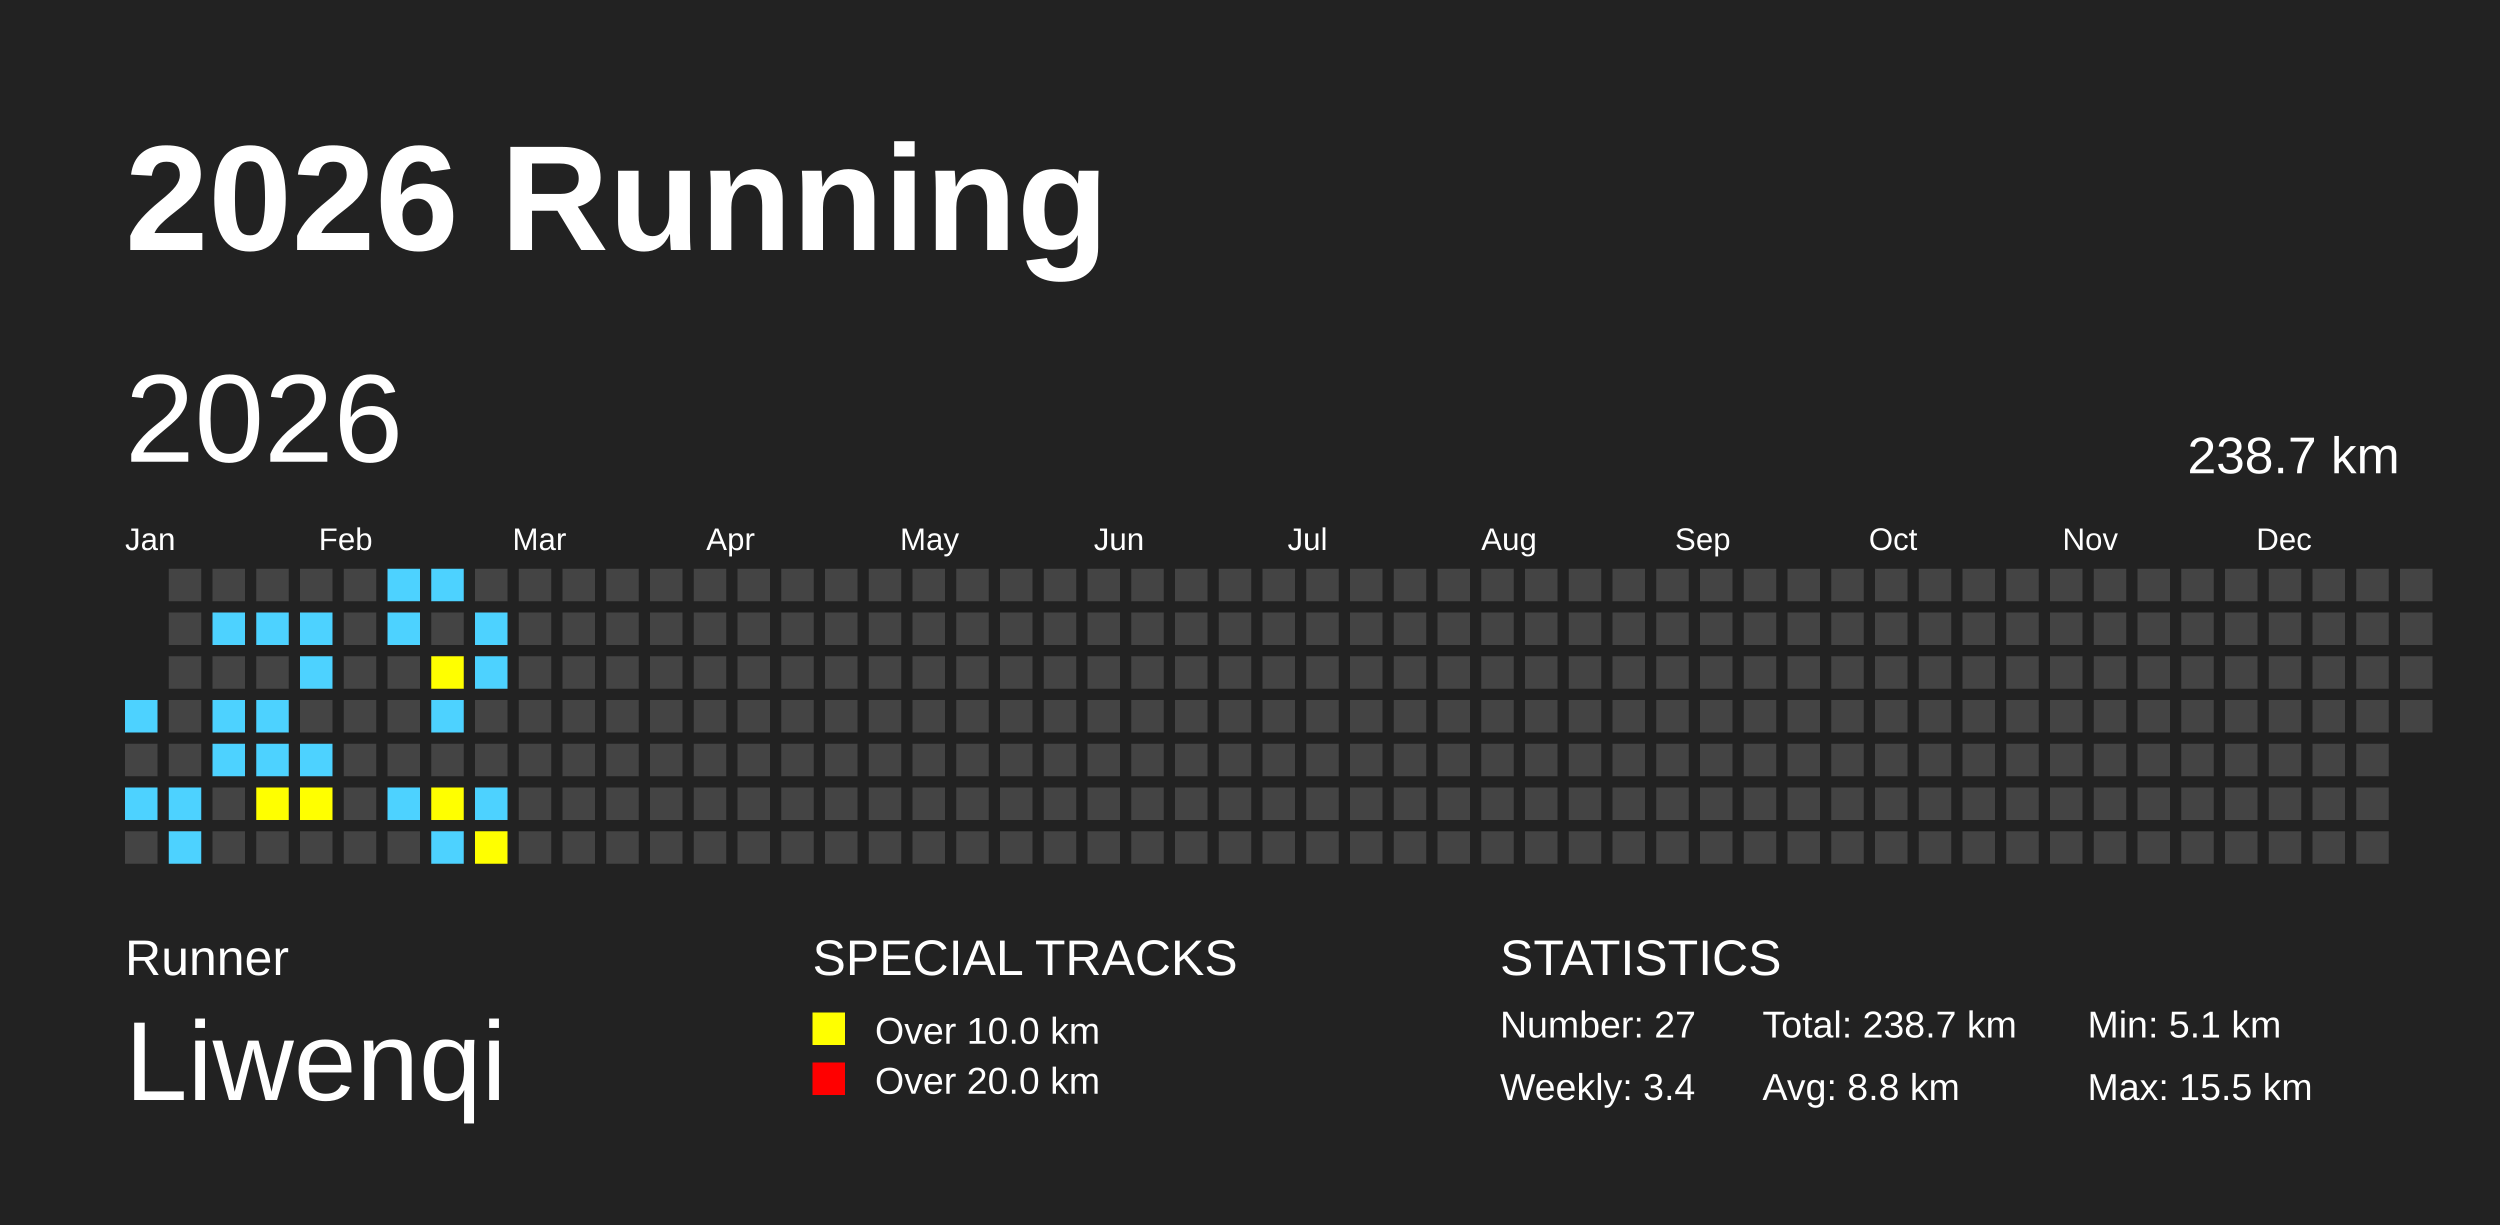
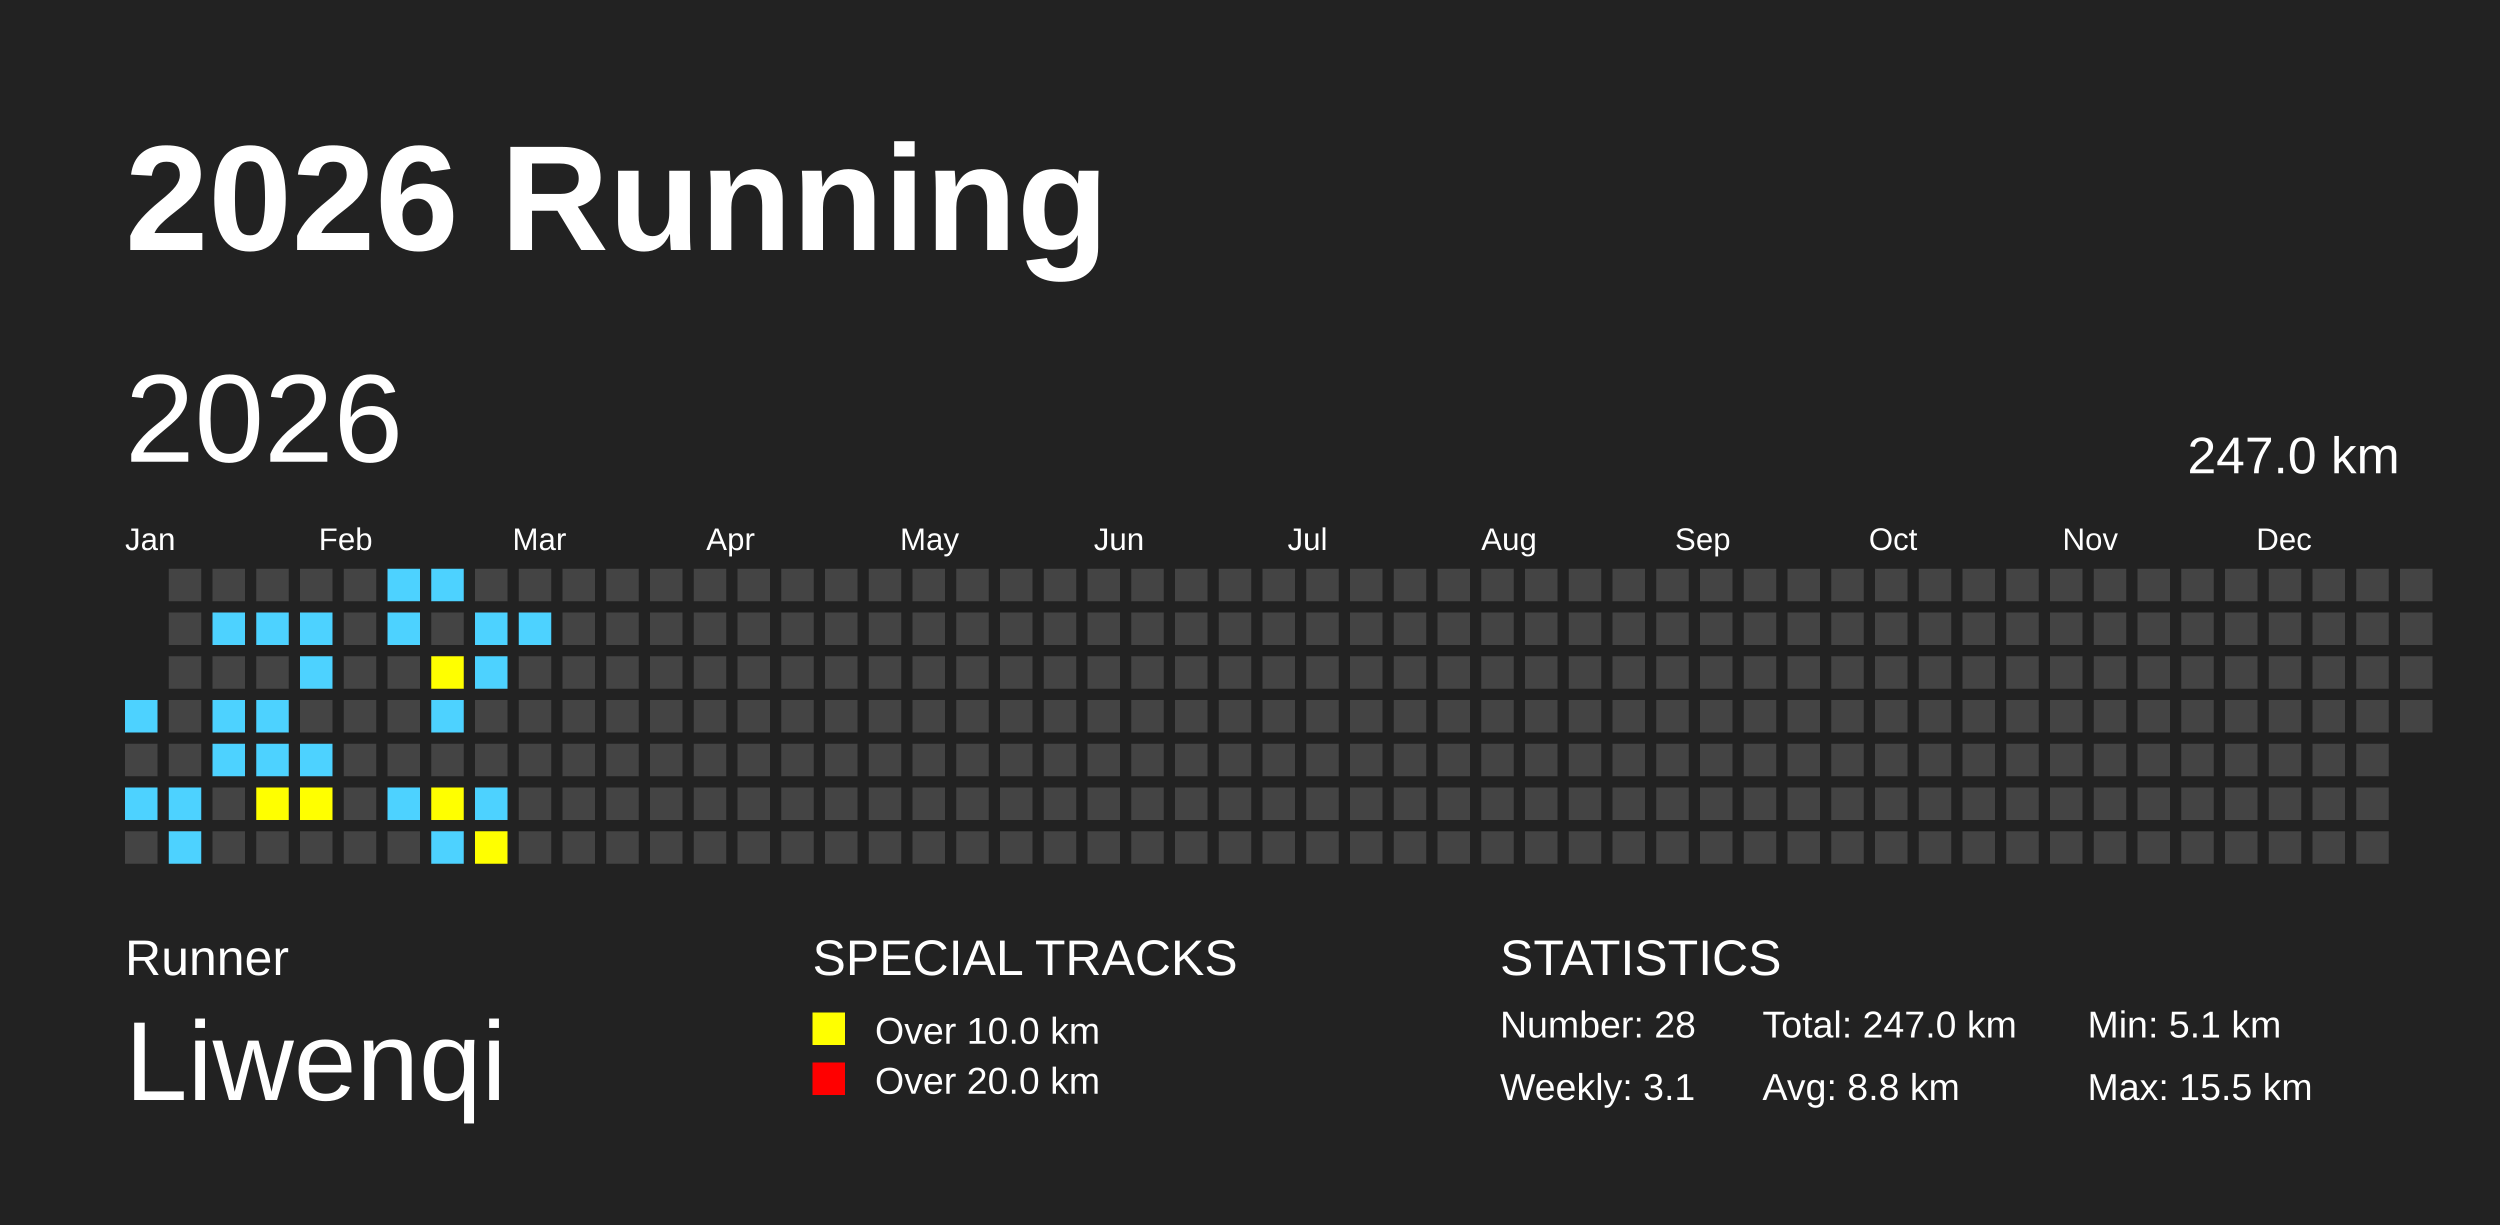
<svg xmlns="http://www.w3.org/2000/svg" baseProfile="full" height="98mm" version="1.1" viewBox="0,0,200,98" width="200mm">
  <defs />
  <rect fill="#222222" height="98" width="200" x="0" y="0" />
  <text fill="#FFFFFF" style="font-size:12px; font-family:Arial; font-weight:bold;" x="10" y="20">2026 Running</text>
  <text fill="#FFFFFF" style="font-size:4px; font-family:Arial" x="10" y="78">Runner</text>
  <text fill="#FFFFFF" style="font-size:9px; font-family:Arial" x="10" y="88">Liwenqi</text>
  <text fill="#FFFFFF" style="font-size:4px; font-family:Arial" x="65" y="78">SPECIAL TRACKS</text>
  <rect fill="yellow" height="2.6" width="2.6" x="65" y="81" />
  <text fill="#FFFFFF" style="font-size:3px; font-family:Arial" x="70" y="83.5">Over 10.0 km</text>
  <rect fill="red" height="2.6" width="2.6" x="65" y="85" />
  <text fill="#FFFFFF" style="font-size:3px; font-family:Arial" x="70" y="87.5">Over 20.0 km</text>
  <text fill="#FFFFFF" style="font-size:4px; font-family:Arial" x="120" y="78">STATISTICS</text>
-   <text fill="#FFFFFF" style="font-size:3px; font-family:Arial" x="120" y="83">Number: 27</text>
-   <text fill="#FFFFFF" style="font-size:3px; font-family:Arial" x="120" y="88">Weekly: 3.4</text>
-   <text fill="#FFFFFF" style="font-size:3px; font-family:Arial" x="141" y="83">Total: 238.7 km</text>
+   <text fill="#FFFFFF" style="font-size:3px; font-family:Arial" x="120" y="83">Number: 28</text>
+   <text fill="#FFFFFF" style="font-size:3px; font-family:Arial" x="120" y="88">Weekly: 3.1</text>
+   <text fill="#FFFFFF" style="font-size:3px; font-family:Arial" x="141" y="83">Total: 247.0 km</text>
  <text fill="#FFFFFF" style="font-size:3px; font-family:Arial" x="141" y="88">Avg: 8.8 km</text>
  <text fill="#FFFFFF" style="font-size:3px; font-family:Arial" x="167" y="83">Min: 5.1 km</text>
  <text fill="#FFFFFF" style="font-size:3px; font-family:Arial" x="167" y="88">Max: 15.5 km</text>
  <text dominant-baseline="hanging" fill="#FFFFFF" style="font-size:10.0px; font-family:Arial;" x="10" y="30">2026</text>
-   <text dominant-baseline="hanging" fill="#FFFFFF" style="font-size:4.125px; font-family:Arial;" x="175" y="35">238.7 km</text>
+   <text dominant-baseline="hanging" fill="#FFFFFF" style="font-size:4.125px; font-family:Arial;" x="175" y="35">247.0 km</text>
  <text fill="#FFFFFF" style="font-size:2.5px; font-family:Arial" x="10.0" y="44">Jan</text>
  <text fill="#FFFFFF" style="font-size:2.5px; font-family:Arial" x="25.5" y="44">Feb</text>
  <text fill="#FFFFFF" style="font-size:2.5px; font-family:Arial" x="41.0" y="44">Mar</text>
  <text fill="#FFFFFF" style="font-size:2.5px; font-family:Arial" x="56.5" y="44">Apr</text>
  <text fill="#FFFFFF" style="font-size:2.5px; font-family:Arial" x="72.0" y="44">May</text>
  <text fill="#FFFFFF" style="font-size:2.5px; font-family:Arial" x="87.5" y="44">Jun</text>
  <text fill="#FFFFFF" style="font-size:2.5px; font-family:Arial" x="103.0" y="44">Jul</text>
  <text fill="#FFFFFF" style="font-size:2.5px; font-family:Arial" x="118.5" y="44">Aug</text>
  <text fill="#FFFFFF" style="font-size:2.5px; font-family:Arial" x="134.0" y="44">Sep</text>
  <text fill="#FFFFFF" style="font-size:2.5px; font-family:Arial" x="149.5" y="44">Oct</text>
  <text fill="#FFFFFF" style="font-size:2.5px; font-family:Arial" x="165.0" y="44">Nov</text>
  <text fill="#FFFFFF" style="font-size:2.5px; font-family:Arial" x="180.5" y="44">Dec</text>
  <rect fill="#4DD2FF" height="2.6" width="2.6" x="10.0" y="56.0" />
  <rect fill="#444444" height="2.6" width="2.6" x="10.0" y="59.5" />
  <rect fill="#4DD2FF" height="2.6" width="2.6" x="10.0" y="63.0" />
  <rect fill="#444444" height="2.6" width="2.6" x="10.0" y="66.5" />
  <rect fill="#444444" height="2.6" width="2.6" x="13.5" y="45.5" />
  <rect fill="#444444" height="2.6" width="2.6" x="13.5" y="49.0" />
  <rect fill="#444444" height="2.6" width="2.6" x="13.5" y="52.5" />
  <rect fill="#444444" height="2.6" width="2.6" x="13.5" y="56.0" />
  <rect fill="#444444" height="2.6" width="2.6" x="13.5" y="59.5" />
  <rect fill="#4DD2FF" height="2.6" width="2.6" x="13.5" y="63.0" />
  <rect fill="#4DD2FF" height="2.6" width="2.6" x="13.5" y="66.5" />
  <rect fill="#444444" height="2.6" width="2.6" x="17.0" y="45.5" />
  <rect fill="#4DD2FF" height="2.6" width="2.6" x="17.0" y="49.0" />
  <rect fill="#444444" height="2.6" width="2.6" x="17.0" y="52.5" />
  <rect fill="#4DD2FF" height="2.6" width="2.6" x="17.0" y="56.0" />
  <rect fill="#4DD2FF" height="2.6" width="2.6" x="17.0" y="59.5" />
  <rect fill="#444444" height="2.6" width="2.6" x="17.0" y="63.0" />
  <rect fill="#444444" height="2.6" width="2.6" x="17.0" y="66.5" />
  <rect fill="#444444" height="2.6" width="2.6" x="20.5" y="45.5" />
  <rect fill="#4DD2FF" height="2.6" width="2.6" x="20.5" y="49.0" />
  <rect fill="#444444" height="2.6" width="2.6" x="20.5" y="52.5" />
  <rect fill="#4DD2FF" height="2.6" width="2.6" x="20.5" y="56.0" />
  <rect fill="#4DD2FF" height="2.6" width="2.6" x="20.5" y="59.5" />
  <rect fill="yellow" height="2.6" width="2.6" x="20.5" y="63.0" />
  <rect fill="#444444" height="2.6" width="2.6" x="20.5" y="66.5" />
  <rect fill="#444444" height="2.6" width="2.6" x="24.0" y="45.5" />
  <rect fill="#4DD2FF" height="2.6" width="2.6" x="24.0" y="49.0" />
  <rect fill="#4DD2FF" height="2.6" width="2.6" x="24.0" y="52.5" />
  <rect fill="#444444" height="2.6" width="2.6" x="24.0" y="56.0" />
  <rect fill="#4DD2FF" height="2.6" width="2.6" x="24.0" y="59.5" />
  <rect fill="yellow" height="2.6" width="2.6" x="24.0" y="63.0" />
  <rect fill="#444444" height="2.6" width="2.6" x="24.0" y="66.5" />
  <rect fill="#444444" height="2.6" width="2.6" x="27.5" y="45.5" />
  <rect fill="#444444" height="2.6" width="2.6" x="27.5" y="49.0" />
  <rect fill="#444444" height="2.6" width="2.6" x="27.5" y="52.5" />
  <rect fill="#444444" height="2.6" width="2.6" x="27.5" y="56.0" />
  <rect fill="#444444" height="2.6" width="2.6" x="27.5" y="59.5" />
  <rect fill="#444444" height="2.6" width="2.6" x="27.5" y="63.0" />
  <rect fill="#444444" height="2.6" width="2.6" x="27.5" y="66.5" />
  <rect fill="#4DD2FF" height="2.6" width="2.6" x="31.0" y="45.5" />
  <rect fill="#4DD2FF" height="2.6" width="2.6" x="31.0" y="49.0" />
  <rect fill="#444444" height="2.6" width="2.6" x="31.0" y="52.5" />
  <rect fill="#444444" height="2.6" width="2.6" x="31.0" y="56.0" />
  <rect fill="#444444" height="2.6" width="2.6" x="31.0" y="59.5" />
  <rect fill="#4DD2FF" height="2.6" width="2.6" x="31.0" y="63.0" />
  <rect fill="#444444" height="2.6" width="2.6" x="31.0" y="66.5" />
  <rect fill="#4DD2FF" height="2.6" width="2.6" x="34.5" y="45.5" />
  <rect fill="#444444" height="2.6" width="2.6" x="34.5" y="49.0" />
  <rect fill="yellow" height="2.6" width="2.6" x="34.5" y="52.5" />
  <rect fill="#4DD2FF" height="2.6" width="2.6" x="34.5" y="56.0" />
  <rect fill="#444444" height="2.6" width="2.6" x="34.5" y="59.5" />
  <rect fill="yellow" height="2.6" width="2.6" x="34.5" y="63.0" />
  <rect fill="#4DD2FF" height="2.6" width="2.6" x="34.5" y="66.5" />
  <rect fill="#444444" height="2.6" width="2.6" x="38.0" y="45.5" />
  <rect fill="#4DD2FF" height="2.6" width="2.6" x="38.0" y="49.0" />
  <rect fill="#4DD2FF" height="2.6" width="2.6" x="38.0" y="52.5" />
  <rect fill="#444444" height="2.6" width="2.6" x="38.0" y="56.0" />
  <rect fill="#444444" height="2.6" width="2.6" x="38.0" y="59.5" />
  <rect fill="#4DD2FF" height="2.6" width="2.6" x="38.0" y="63.0" />
  <rect fill="yellow" height="2.6" width="2.6" x="38.0" y="66.5" />
  <rect fill="#444444" height="2.6" width="2.6" x="41.5" y="45.5" />
-   <rect fill="#444444" height="2.6" width="2.6" x="41.5" y="49.0" />
+   <rect fill="#4DD2FF" height="2.6" width="2.6" x="41.5" y="49.0" />
  <rect fill="#444444" height="2.6" width="2.6" x="41.5" y="52.5" />
  <rect fill="#444444" height="2.6" width="2.6" x="41.5" y="56.0" />
  <rect fill="#444444" height="2.6" width="2.6" x="41.5" y="59.5" />
  <rect fill="#444444" height="2.6" width="2.6" x="41.5" y="63.0" />
  <rect fill="#444444" height="2.6" width="2.6" x="41.5" y="66.5" />
  <rect fill="#444444" height="2.6" width="2.6" x="45.0" y="45.5" />
  <rect fill="#444444" height="2.6" width="2.6" x="45.0" y="49.0" />
  <rect fill="#444444" height="2.6" width="2.6" x="45.0" y="52.5" />
  <rect fill="#444444" height="2.6" width="2.6" x="45.0" y="56.0" />
  <rect fill="#444444" height="2.6" width="2.6" x="45.0" y="59.5" />
  <rect fill="#444444" height="2.6" width="2.6" x="45.0" y="63.0" />
  <rect fill="#444444" height="2.6" width="2.6" x="45.0" y="66.5" />
  <rect fill="#444444" height="2.6" width="2.6" x="48.5" y="45.5" />
  <rect fill="#444444" height="2.6" width="2.6" x="48.5" y="49.0" />
  <rect fill="#444444" height="2.6" width="2.6" x="48.5" y="52.5" />
  <rect fill="#444444" height="2.6" width="2.6" x="48.5" y="56.0" />
  <rect fill="#444444" height="2.6" width="2.6" x="48.5" y="59.5" />
  <rect fill="#444444" height="2.6" width="2.6" x="48.5" y="63.0" />
  <rect fill="#444444" height="2.6" width="2.6" x="48.5" y="66.5" />
  <rect fill="#444444" height="2.6" width="2.6" x="52.0" y="45.5" />
  <rect fill="#444444" height="2.6" width="2.6" x="52.0" y="49.0" />
  <rect fill="#444444" height="2.6" width="2.6" x="52.0" y="52.5" />
  <rect fill="#444444" height="2.6" width="2.6" x="52.0" y="56.0" />
  <rect fill="#444444" height="2.6" width="2.6" x="52.0" y="59.5" />
  <rect fill="#444444" height="2.6" width="2.6" x="52.0" y="63.0" />
  <rect fill="#444444" height="2.6" width="2.6" x="52.0" y="66.5" />
  <rect fill="#444444" height="2.6" width="2.6" x="55.5" y="45.5" />
  <rect fill="#444444" height="2.6" width="2.6" x="55.5" y="49.0" />
  <rect fill="#444444" height="2.6" width="2.6" x="55.5" y="52.5" />
  <rect fill="#444444" height="2.6" width="2.6" x="55.5" y="56.0" />
  <rect fill="#444444" height="2.6" width="2.6" x="55.5" y="59.5" />
  <rect fill="#444444" height="2.6" width="2.6" x="55.5" y="63.0" />
  <rect fill="#444444" height="2.6" width="2.6" x="55.5" y="66.5" />
  <rect fill="#444444" height="2.6" width="2.6" x="59.0" y="45.5" />
  <rect fill="#444444" height="2.6" width="2.6" x="59.0" y="49.0" />
  <rect fill="#444444" height="2.6" width="2.6" x="59.0" y="52.5" />
  <rect fill="#444444" height="2.6" width="2.6" x="59.0" y="56.0" />
  <rect fill="#444444" height="2.6" width="2.6" x="59.0" y="59.5" />
  <rect fill="#444444" height="2.6" width="2.6" x="59.0" y="63.0" />
  <rect fill="#444444" height="2.6" width="2.6" x="59.0" y="66.5" />
  <rect fill="#444444" height="2.6" width="2.6" x="62.5" y="45.5" />
  <rect fill="#444444" height="2.6" width="2.6" x="62.5" y="49.0" />
  <rect fill="#444444" height="2.6" width="2.6" x="62.5" y="52.5" />
  <rect fill="#444444" height="2.6" width="2.6" x="62.5" y="56.0" />
  <rect fill="#444444" height="2.6" width="2.6" x="62.5" y="59.5" />
  <rect fill="#444444" height="2.6" width="2.6" x="62.5" y="63.0" />
  <rect fill="#444444" height="2.6" width="2.6" x="62.5" y="66.5" />
  <rect fill="#444444" height="2.6" width="2.6" x="66.0" y="45.5" />
  <rect fill="#444444" height="2.6" width="2.6" x="66.0" y="49.0" />
  <rect fill="#444444" height="2.6" width="2.6" x="66.0" y="52.5" />
  <rect fill="#444444" height="2.6" width="2.6" x="66.0" y="56.0" />
  <rect fill="#444444" height="2.6" width="2.6" x="66.0" y="59.5" />
  <rect fill="#444444" height="2.6" width="2.6" x="66.0" y="63.0" />
  <rect fill="#444444" height="2.6" width="2.6" x="66.0" y="66.5" />
  <rect fill="#444444" height="2.6" width="2.6" x="69.5" y="45.5" />
  <rect fill="#444444" height="2.6" width="2.6" x="69.5" y="49.0" />
  <rect fill="#444444" height="2.6" width="2.6" x="69.5" y="52.5" />
  <rect fill="#444444" height="2.6" width="2.6" x="69.5" y="56.0" />
  <rect fill="#444444" height="2.6" width="2.6" x="69.5" y="59.5" />
  <rect fill="#444444" height="2.6" width="2.6" x="69.5" y="63.0" />
  <rect fill="#444444" height="2.6" width="2.6" x="69.5" y="66.5" />
  <rect fill="#444444" height="2.6" width="2.6" x="73.0" y="45.5" />
  <rect fill="#444444" height="2.6" width="2.6" x="73.0" y="49.0" />
  <rect fill="#444444" height="2.6" width="2.6" x="73.0" y="52.5" />
  <rect fill="#444444" height="2.6" width="2.6" x="73.0" y="56.0" />
  <rect fill="#444444" height="2.6" width="2.6" x="73.0" y="59.5" />
  <rect fill="#444444" height="2.6" width="2.6" x="73.0" y="63.0" />
  <rect fill="#444444" height="2.6" width="2.6" x="73.0" y="66.5" />
  <rect fill="#444444" height="2.6" width="2.6" x="76.5" y="45.5" />
  <rect fill="#444444" height="2.6" width="2.6" x="76.5" y="49.0" />
  <rect fill="#444444" height="2.6" width="2.6" x="76.5" y="52.5" />
  <rect fill="#444444" height="2.6" width="2.6" x="76.5" y="56.0" />
  <rect fill="#444444" height="2.6" width="2.6" x="76.5" y="59.5" />
  <rect fill="#444444" height="2.6" width="2.6" x="76.5" y="63.0" />
  <rect fill="#444444" height="2.6" width="2.6" x="76.5" y="66.5" />
  <rect fill="#444444" height="2.6" width="2.6" x="80.0" y="45.5" />
  <rect fill="#444444" height="2.6" width="2.6" x="80.0" y="49.0" />
  <rect fill="#444444" height="2.6" width="2.6" x="80.0" y="52.5" />
  <rect fill="#444444" height="2.6" width="2.6" x="80.0" y="56.0" />
  <rect fill="#444444" height="2.6" width="2.6" x="80.0" y="59.5" />
  <rect fill="#444444" height="2.6" width="2.6" x="80.0" y="63.0" />
  <rect fill="#444444" height="2.6" width="2.6" x="80.0" y="66.5" />
  <rect fill="#444444" height="2.6" width="2.6" x="83.5" y="45.5" />
  <rect fill="#444444" height="2.6" width="2.6" x="83.5" y="49.0" />
  <rect fill="#444444" height="2.6" width="2.6" x="83.5" y="52.5" />
  <rect fill="#444444" height="2.6" width="2.6" x="83.5" y="56.0" />
  <rect fill="#444444" height="2.6" width="2.6" x="83.5" y="59.5" />
  <rect fill="#444444" height="2.6" width="2.6" x="83.5" y="63.0" />
  <rect fill="#444444" height="2.6" width="2.6" x="83.5" y="66.5" />
  <rect fill="#444444" height="2.6" width="2.6" x="87.0" y="45.5" />
  <rect fill="#444444" height="2.6" width="2.6" x="87.0" y="49.0" />
  <rect fill="#444444" height="2.6" width="2.6" x="87.0" y="52.5" />
  <rect fill="#444444" height="2.6" width="2.6" x="87.0" y="56.0" />
  <rect fill="#444444" height="2.6" width="2.6" x="87.0" y="59.5" />
  <rect fill="#444444" height="2.6" width="2.6" x="87.0" y="63.0" />
  <rect fill="#444444" height="2.6" width="2.6" x="87.0" y="66.5" />
  <rect fill="#444444" height="2.6" width="2.6" x="90.5" y="45.5" />
  <rect fill="#444444" height="2.6" width="2.6" x="90.5" y="49.0" />
  <rect fill="#444444" height="2.6" width="2.6" x="90.5" y="52.5" />
  <rect fill="#444444" height="2.6" width="2.6" x="90.5" y="56.0" />
  <rect fill="#444444" height="2.6" width="2.6" x="90.5" y="59.5" />
  <rect fill="#444444" height="2.6" width="2.6" x="90.5" y="63.0" />
  <rect fill="#444444" height="2.6" width="2.6" x="90.5" y="66.5" />
  <rect fill="#444444" height="2.6" width="2.6" x="94.0" y="45.5" />
  <rect fill="#444444" height="2.6" width="2.6" x="94.0" y="49.0" />
  <rect fill="#444444" height="2.6" width="2.6" x="94.0" y="52.5" />
  <rect fill="#444444" height="2.6" width="2.6" x="94.0" y="56.0" />
  <rect fill="#444444" height="2.6" width="2.6" x="94.0" y="59.5" />
  <rect fill="#444444" height="2.6" width="2.6" x="94.0" y="63.0" />
  <rect fill="#444444" height="2.6" width="2.6" x="94.0" y="66.5" />
  <rect fill="#444444" height="2.6" width="2.6" x="97.5" y="45.5" />
  <rect fill="#444444" height="2.6" width="2.6" x="97.5" y="49.0" />
  <rect fill="#444444" height="2.6" width="2.6" x="97.5" y="52.5" />
  <rect fill="#444444" height="2.6" width="2.6" x="97.5" y="56.0" />
  <rect fill="#444444" height="2.6" width="2.6" x="97.5" y="59.5" />
  <rect fill="#444444" height="2.6" width="2.6" x="97.5" y="63.0" />
  <rect fill="#444444" height="2.6" width="2.6" x="97.5" y="66.5" />
  <rect fill="#444444" height="2.6" width="2.6" x="101.0" y="45.5" />
  <rect fill="#444444" height="2.6" width="2.6" x="101.0" y="49.0" />
  <rect fill="#444444" height="2.6" width="2.6" x="101.0" y="52.5" />
  <rect fill="#444444" height="2.6" width="2.6" x="101.0" y="56.0" />
  <rect fill="#444444" height="2.6" width="2.6" x="101.0" y="59.5" />
  <rect fill="#444444" height="2.6" width="2.6" x="101.0" y="63.0" />
  <rect fill="#444444" height="2.6" width="2.6" x="101.0" y="66.5" />
  <rect fill="#444444" height="2.6" width="2.6" x="104.5" y="45.5" />
  <rect fill="#444444" height="2.6" width="2.6" x="104.5" y="49.0" />
  <rect fill="#444444" height="2.6" width="2.6" x="104.5" y="52.5" />
  <rect fill="#444444" height="2.6" width="2.6" x="104.5" y="56.0" />
  <rect fill="#444444" height="2.6" width="2.6" x="104.5" y="59.5" />
  <rect fill="#444444" height="2.6" width="2.6" x="104.5" y="63.0" />
  <rect fill="#444444" height="2.6" width="2.6" x="104.5" y="66.5" />
  <rect fill="#444444" height="2.6" width="2.6" x="108.0" y="45.5" />
  <rect fill="#444444" height="2.6" width="2.6" x="108.0" y="49.0" />
  <rect fill="#444444" height="2.6" width="2.6" x="108.0" y="52.5" />
  <rect fill="#444444" height="2.6" width="2.6" x="108.0" y="56.0" />
  <rect fill="#444444" height="2.6" width="2.6" x="108.0" y="59.5" />
  <rect fill="#444444" height="2.6" width="2.6" x="108.0" y="63.0" />
  <rect fill="#444444" height="2.6" width="2.6" x="108.0" y="66.5" />
  <rect fill="#444444" height="2.6" width="2.6" x="111.5" y="45.5" />
  <rect fill="#444444" height="2.6" width="2.6" x="111.5" y="49.0" />
  <rect fill="#444444" height="2.6" width="2.6" x="111.5" y="52.5" />
  <rect fill="#444444" height="2.6" width="2.6" x="111.5" y="56.0" />
  <rect fill="#444444" height="2.6" width="2.6" x="111.5" y="59.5" />
  <rect fill="#444444" height="2.6" width="2.6" x="111.5" y="63.0" />
  <rect fill="#444444" height="2.6" width="2.6" x="111.5" y="66.5" />
  <rect fill="#444444" height="2.6" width="2.6" x="115.0" y="45.5" />
  <rect fill="#444444" height="2.6" width="2.6" x="115.0" y="49.0" />
  <rect fill="#444444" height="2.6" width="2.6" x="115.0" y="52.5" />
  <rect fill="#444444" height="2.6" width="2.6" x="115.0" y="56.0" />
  <rect fill="#444444" height="2.6" width="2.6" x="115.0" y="59.5" />
  <rect fill="#444444" height="2.6" width="2.6" x="115.0" y="63.0" />
  <rect fill="#444444" height="2.6" width="2.6" x="115.0" y="66.5" />
  <rect fill="#444444" height="2.6" width="2.6" x="118.5" y="45.5" />
  <rect fill="#444444" height="2.6" width="2.6" x="118.5" y="49.0" />
  <rect fill="#444444" height="2.6" width="2.6" x="118.5" y="52.5" />
  <rect fill="#444444" height="2.6" width="2.6" x="118.5" y="56.0" />
  <rect fill="#444444" height="2.6" width="2.6" x="118.5" y="59.5" />
  <rect fill="#444444" height="2.6" width="2.6" x="118.5" y="63.0" />
  <rect fill="#444444" height="2.6" width="2.6" x="118.5" y="66.5" />
  <rect fill="#444444" height="2.6" width="2.6" x="122.0" y="45.5" />
  <rect fill="#444444" height="2.6" width="2.6" x="122.0" y="49.0" />
  <rect fill="#444444" height="2.6" width="2.6" x="122.0" y="52.5" />
  <rect fill="#444444" height="2.6" width="2.6" x="122.0" y="56.0" />
  <rect fill="#444444" height="2.6" width="2.6" x="122.0" y="59.5" />
  <rect fill="#444444" height="2.6" width="2.6" x="122.0" y="63.0" />
  <rect fill="#444444" height="2.6" width="2.6" x="122.0" y="66.5" />
  <rect fill="#444444" height="2.6" width="2.6" x="125.5" y="45.5" />
  <rect fill="#444444" height="2.6" width="2.6" x="125.5" y="49.0" />
  <rect fill="#444444" height="2.6" width="2.6" x="125.5" y="52.5" />
  <rect fill="#444444" height="2.6" width="2.6" x="125.5" y="56.0" />
  <rect fill="#444444" height="2.6" width="2.6" x="125.5" y="59.5" />
  <rect fill="#444444" height="2.6" width="2.6" x="125.5" y="63.0" />
  <rect fill="#444444" height="2.6" width="2.6" x="125.5" y="66.5" />
  <rect fill="#444444" height="2.6" width="2.6" x="129.0" y="45.5" />
  <rect fill="#444444" height="2.6" width="2.6" x="129.0" y="49.0" />
  <rect fill="#444444" height="2.6" width="2.6" x="129.0" y="52.5" />
  <rect fill="#444444" height="2.6" width="2.6" x="129.0" y="56.0" />
  <rect fill="#444444" height="2.6" width="2.6" x="129.0" y="59.5" />
  <rect fill="#444444" height="2.6" width="2.6" x="129.0" y="63.0" />
  <rect fill="#444444" height="2.6" width="2.6" x="129.0" y="66.5" />
  <rect fill="#444444" height="2.6" width="2.6" x="132.5" y="45.5" />
  <rect fill="#444444" height="2.6" width="2.6" x="132.5" y="49.0" />
  <rect fill="#444444" height="2.6" width="2.6" x="132.5" y="52.5" />
  <rect fill="#444444" height="2.6" width="2.6" x="132.5" y="56.0" />
  <rect fill="#444444" height="2.6" width="2.6" x="132.5" y="59.5" />
  <rect fill="#444444" height="2.6" width="2.6" x="132.5" y="63.0" />
  <rect fill="#444444" height="2.6" width="2.6" x="132.5" y="66.5" />
  <rect fill="#444444" height="2.6" width="2.6" x="136.0" y="45.5" />
  <rect fill="#444444" height="2.6" width="2.6" x="136.0" y="49.0" />
  <rect fill="#444444" height="2.6" width="2.6" x="136.0" y="52.5" />
  <rect fill="#444444" height="2.6" width="2.6" x="136.0" y="56.0" />
  <rect fill="#444444" height="2.6" width="2.6" x="136.0" y="59.5" />
  <rect fill="#444444" height="2.6" width="2.6" x="136.0" y="63.0" />
  <rect fill="#444444" height="2.6" width="2.6" x="136.0" y="66.5" />
  <rect fill="#444444" height="2.6" width="2.6" x="139.5" y="45.5" />
  <rect fill="#444444" height="2.6" width="2.6" x="139.5" y="49.0" />
  <rect fill="#444444" height="2.6" width="2.6" x="139.5" y="52.5" />
  <rect fill="#444444" height="2.6" width="2.6" x="139.5" y="56.0" />
  <rect fill="#444444" height="2.6" width="2.6" x="139.5" y="59.5" />
  <rect fill="#444444" height="2.6" width="2.6" x="139.5" y="63.0" />
  <rect fill="#444444" height="2.6" width="2.6" x="139.5" y="66.5" />
  <rect fill="#444444" height="2.6" width="2.6" x="143.0" y="45.5" />
  <rect fill="#444444" height="2.6" width="2.6" x="143.0" y="49.0" />
  <rect fill="#444444" height="2.6" width="2.6" x="143.0" y="52.5" />
  <rect fill="#444444" height="2.6" width="2.6" x="143.0" y="56.0" />
  <rect fill="#444444" height="2.6" width="2.6" x="143.0" y="59.5" />
  <rect fill="#444444" height="2.6" width="2.6" x="143.0" y="63.0" />
  <rect fill="#444444" height="2.6" width="2.6" x="143.0" y="66.5" />
  <rect fill="#444444" height="2.6" width="2.6" x="146.5" y="45.5" />
  <rect fill="#444444" height="2.6" width="2.6" x="146.5" y="49.0" />
  <rect fill="#444444" height="2.6" width="2.6" x="146.5" y="52.5" />
  <rect fill="#444444" height="2.6" width="2.6" x="146.5" y="56.0" />
  <rect fill="#444444" height="2.6" width="2.6" x="146.5" y="59.5" />
  <rect fill="#444444" height="2.6" width="2.6" x="146.5" y="63.0" />
  <rect fill="#444444" height="2.6" width="2.6" x="146.5" y="66.5" />
  <rect fill="#444444" height="2.6" width="2.6" x="150.0" y="45.5" />
  <rect fill="#444444" height="2.6" width="2.6" x="150.0" y="49.0" />
  <rect fill="#444444" height="2.6" width="2.6" x="150.0" y="52.5" />
  <rect fill="#444444" height="2.6" width="2.6" x="150.0" y="56.0" />
  <rect fill="#444444" height="2.6" width="2.6" x="150.0" y="59.5" />
  <rect fill="#444444" height="2.6" width="2.6" x="150.0" y="63.0" />
  <rect fill="#444444" height="2.6" width="2.6" x="150.0" y="66.5" />
  <rect fill="#444444" height="2.6" width="2.6" x="153.5" y="45.5" />
  <rect fill="#444444" height="2.6" width="2.6" x="153.5" y="49.0" />
  <rect fill="#444444" height="2.6" width="2.6" x="153.5" y="52.5" />
  <rect fill="#444444" height="2.6" width="2.6" x="153.5" y="56.0" />
  <rect fill="#444444" height="2.6" width="2.6" x="153.5" y="59.5" />
  <rect fill="#444444" height="2.6" width="2.6" x="153.5" y="63.0" />
  <rect fill="#444444" height="2.6" width="2.6" x="153.5" y="66.5" />
  <rect fill="#444444" height="2.6" width="2.6" x="157.0" y="45.5" />
  <rect fill="#444444" height="2.6" width="2.6" x="157.0" y="49.0" />
  <rect fill="#444444" height="2.6" width="2.6" x="157.0" y="52.5" />
  <rect fill="#444444" height="2.6" width="2.6" x="157.0" y="56.0" />
  <rect fill="#444444" height="2.6" width="2.6" x="157.0" y="59.5" />
  <rect fill="#444444" height="2.6" width="2.6" x="157.0" y="63.0" />
  <rect fill="#444444" height="2.6" width="2.6" x="157.0" y="66.5" />
  <rect fill="#444444" height="2.6" width="2.6" x="160.5" y="45.5" />
  <rect fill="#444444" height="2.6" width="2.6" x="160.5" y="49.0" />
  <rect fill="#444444" height="2.6" width="2.6" x="160.5" y="52.5" />
  <rect fill="#444444" height="2.6" width="2.6" x="160.5" y="56.0" />
  <rect fill="#444444" height="2.6" width="2.6" x="160.5" y="59.5" />
  <rect fill="#444444" height="2.6" width="2.6" x="160.5" y="63.0" />
  <rect fill="#444444" height="2.6" width="2.6" x="160.5" y="66.5" />
  <rect fill="#444444" height="2.6" width="2.6" x="164.0" y="45.5" />
  <rect fill="#444444" height="2.6" width="2.6" x="164.0" y="49.0" />
  <rect fill="#444444" height="2.6" width="2.6" x="164.0" y="52.5" />
  <rect fill="#444444" height="2.6" width="2.6" x="164.0" y="56.0" />
  <rect fill="#444444" height="2.6" width="2.6" x="164.0" y="59.5" />
  <rect fill="#444444" height="2.6" width="2.6" x="164.0" y="63.0" />
  <rect fill="#444444" height="2.6" width="2.6" x="164.0" y="66.5" />
  <rect fill="#444444" height="2.6" width="2.6" x="167.5" y="45.5" />
  <rect fill="#444444" height="2.6" width="2.6" x="167.5" y="49.0" />
  <rect fill="#444444" height="2.6" width="2.6" x="167.5" y="52.5" />
  <rect fill="#444444" height="2.6" width="2.6" x="167.5" y="56.0" />
  <rect fill="#444444" height="2.6" width="2.6" x="167.5" y="59.5" />
  <rect fill="#444444" height="2.6" width="2.6" x="167.5" y="63.0" />
  <rect fill="#444444" height="2.6" width="2.6" x="167.5" y="66.5" />
  <rect fill="#444444" height="2.6" width="2.6" x="171.0" y="45.5" />
  <rect fill="#444444" height="2.6" width="2.6" x="171.0" y="49.0" />
  <rect fill="#444444" height="2.6" width="2.6" x="171.0" y="52.5" />
  <rect fill="#444444" height="2.6" width="2.6" x="171.0" y="56.0" />
  <rect fill="#444444" height="2.6" width="2.6" x="171.0" y="59.5" />
  <rect fill="#444444" height="2.6" width="2.6" x="171.0" y="63.0" />
  <rect fill="#444444" height="2.6" width="2.6" x="171.0" y="66.5" />
  <rect fill="#444444" height="2.6" width="2.6" x="174.5" y="45.5" />
  <rect fill="#444444" height="2.6" width="2.6" x="174.5" y="49.0" />
  <rect fill="#444444" height="2.6" width="2.6" x="174.5" y="52.5" />
  <rect fill="#444444" height="2.6" width="2.6" x="174.5" y="56.0" />
  <rect fill="#444444" height="2.6" width="2.6" x="174.5" y="59.5" />
  <rect fill="#444444" height="2.6" width="2.6" x="174.5" y="63.0" />
  <rect fill="#444444" height="2.6" width="2.6" x="174.5" y="66.5" />
  <rect fill="#444444" height="2.6" width="2.6" x="178.0" y="45.5" />
  <rect fill="#444444" height="2.6" width="2.6" x="178.0" y="49.0" />
  <rect fill="#444444" height="2.6" width="2.6" x="178.0" y="52.5" />
  <rect fill="#444444" height="2.6" width="2.6" x="178.0" y="56.0" />
  <rect fill="#444444" height="2.6" width="2.6" x="178.0" y="59.5" />
  <rect fill="#444444" height="2.6" width="2.6" x="178.0" y="63.0" />
  <rect fill="#444444" height="2.6" width="2.6" x="178.0" y="66.5" />
  <rect fill="#444444" height="2.6" width="2.6" x="181.5" y="45.5" />
  <rect fill="#444444" height="2.6" width="2.6" x="181.5" y="49.0" />
  <rect fill="#444444" height="2.6" width="2.6" x="181.5" y="52.5" />
  <rect fill="#444444" height="2.6" width="2.6" x="181.5" y="56.0" />
  <rect fill="#444444" height="2.6" width="2.6" x="181.5" y="59.5" />
  <rect fill="#444444" height="2.6" width="2.6" x="181.5" y="63.0" />
  <rect fill="#444444" height="2.6" width="2.6" x="181.5" y="66.5" />
  <rect fill="#444444" height="2.6" width="2.6" x="185.0" y="45.5" />
  <rect fill="#444444" height="2.6" width="2.6" x="185.0" y="49.0" />
  <rect fill="#444444" height="2.6" width="2.6" x="185.0" y="52.5" />
  <rect fill="#444444" height="2.6" width="2.6" x="185.0" y="56.0" />
  <rect fill="#444444" height="2.6" width="2.6" x="185.0" y="59.5" />
  <rect fill="#444444" height="2.6" width="2.6" x="185.0" y="63.0" />
  <rect fill="#444444" height="2.6" width="2.6" x="185.0" y="66.5" />
  <rect fill="#444444" height="2.6" width="2.6" x="188.5" y="45.5" />
  <rect fill="#444444" height="2.6" width="2.6" x="188.5" y="49.0" />
  <rect fill="#444444" height="2.6" width="2.6" x="188.5" y="52.5" />
  <rect fill="#444444" height="2.6" width="2.6" x="188.5" y="56.0" />
  <rect fill="#444444" height="2.6" width="2.6" x="188.5" y="59.5" />
  <rect fill="#444444" height="2.6" width="2.6" x="188.5" y="63.0" />
  <rect fill="#444444" height="2.6" width="2.6" x="188.5" y="66.5" />
  <rect fill="#444444" height="2.6" width="2.6" x="192.0" y="45.5" />
  <rect fill="#444444" height="2.6" width="2.6" x="192.0" y="49.0" />
  <rect fill="#444444" height="2.6" width="2.6" x="192.0" y="52.5" />
  <rect fill="#444444" height="2.6" width="2.6" x="192.0" y="56.0" />
</svg>
